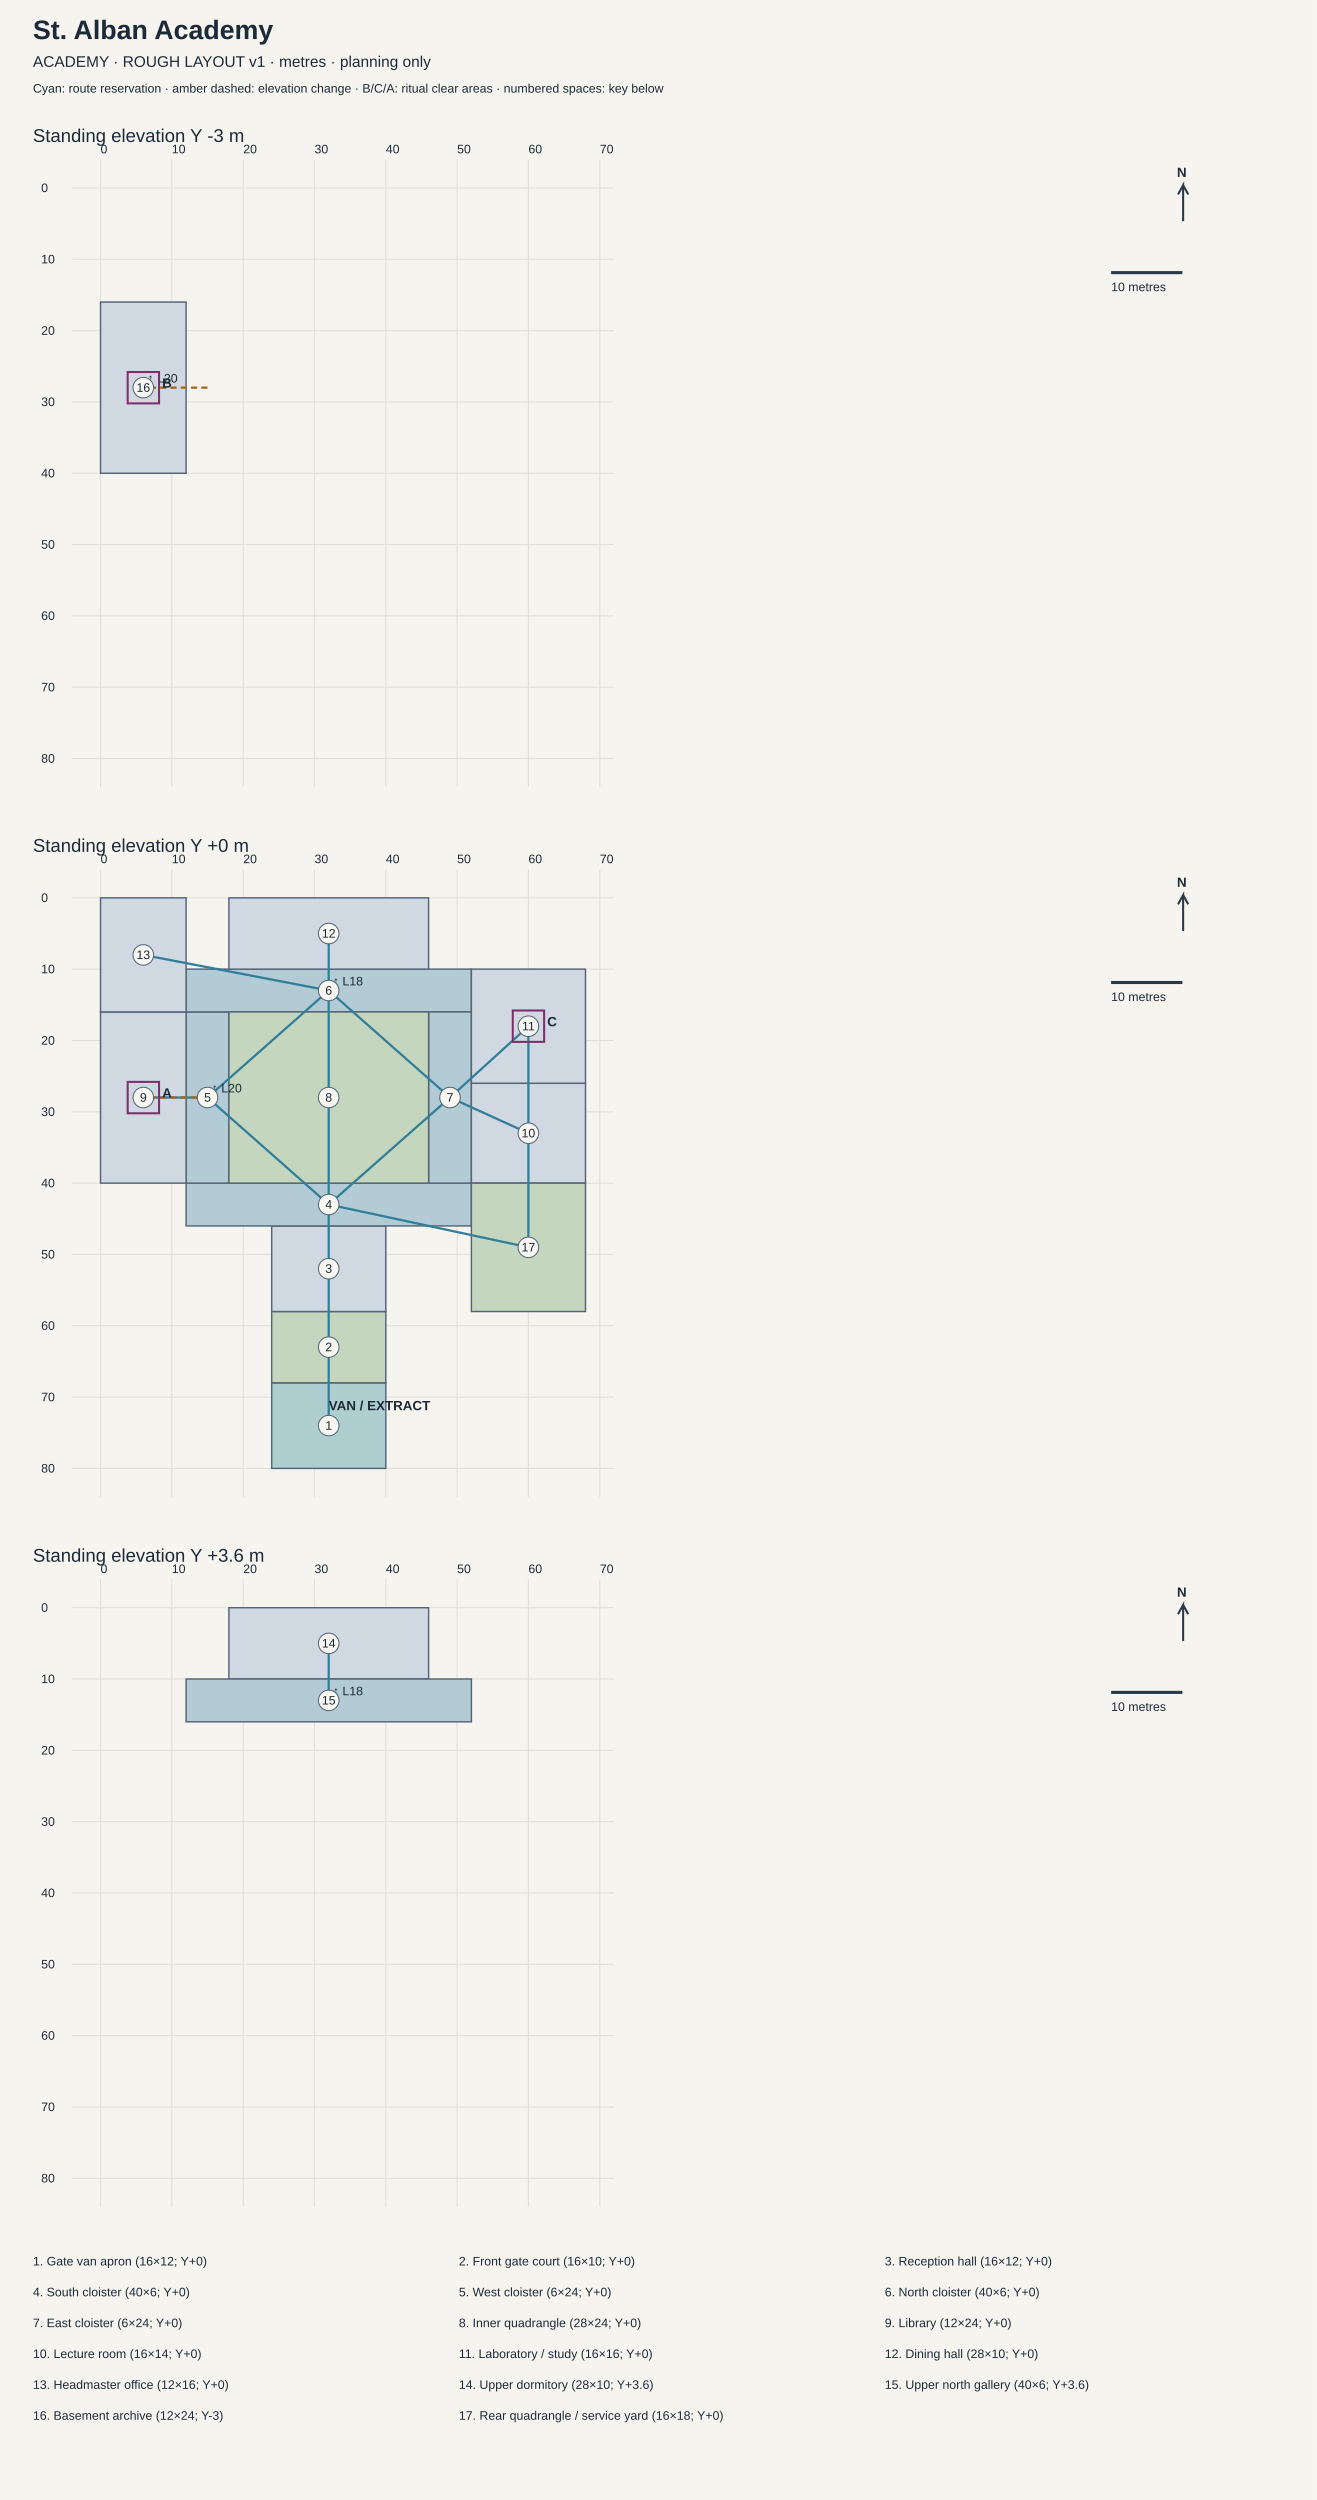
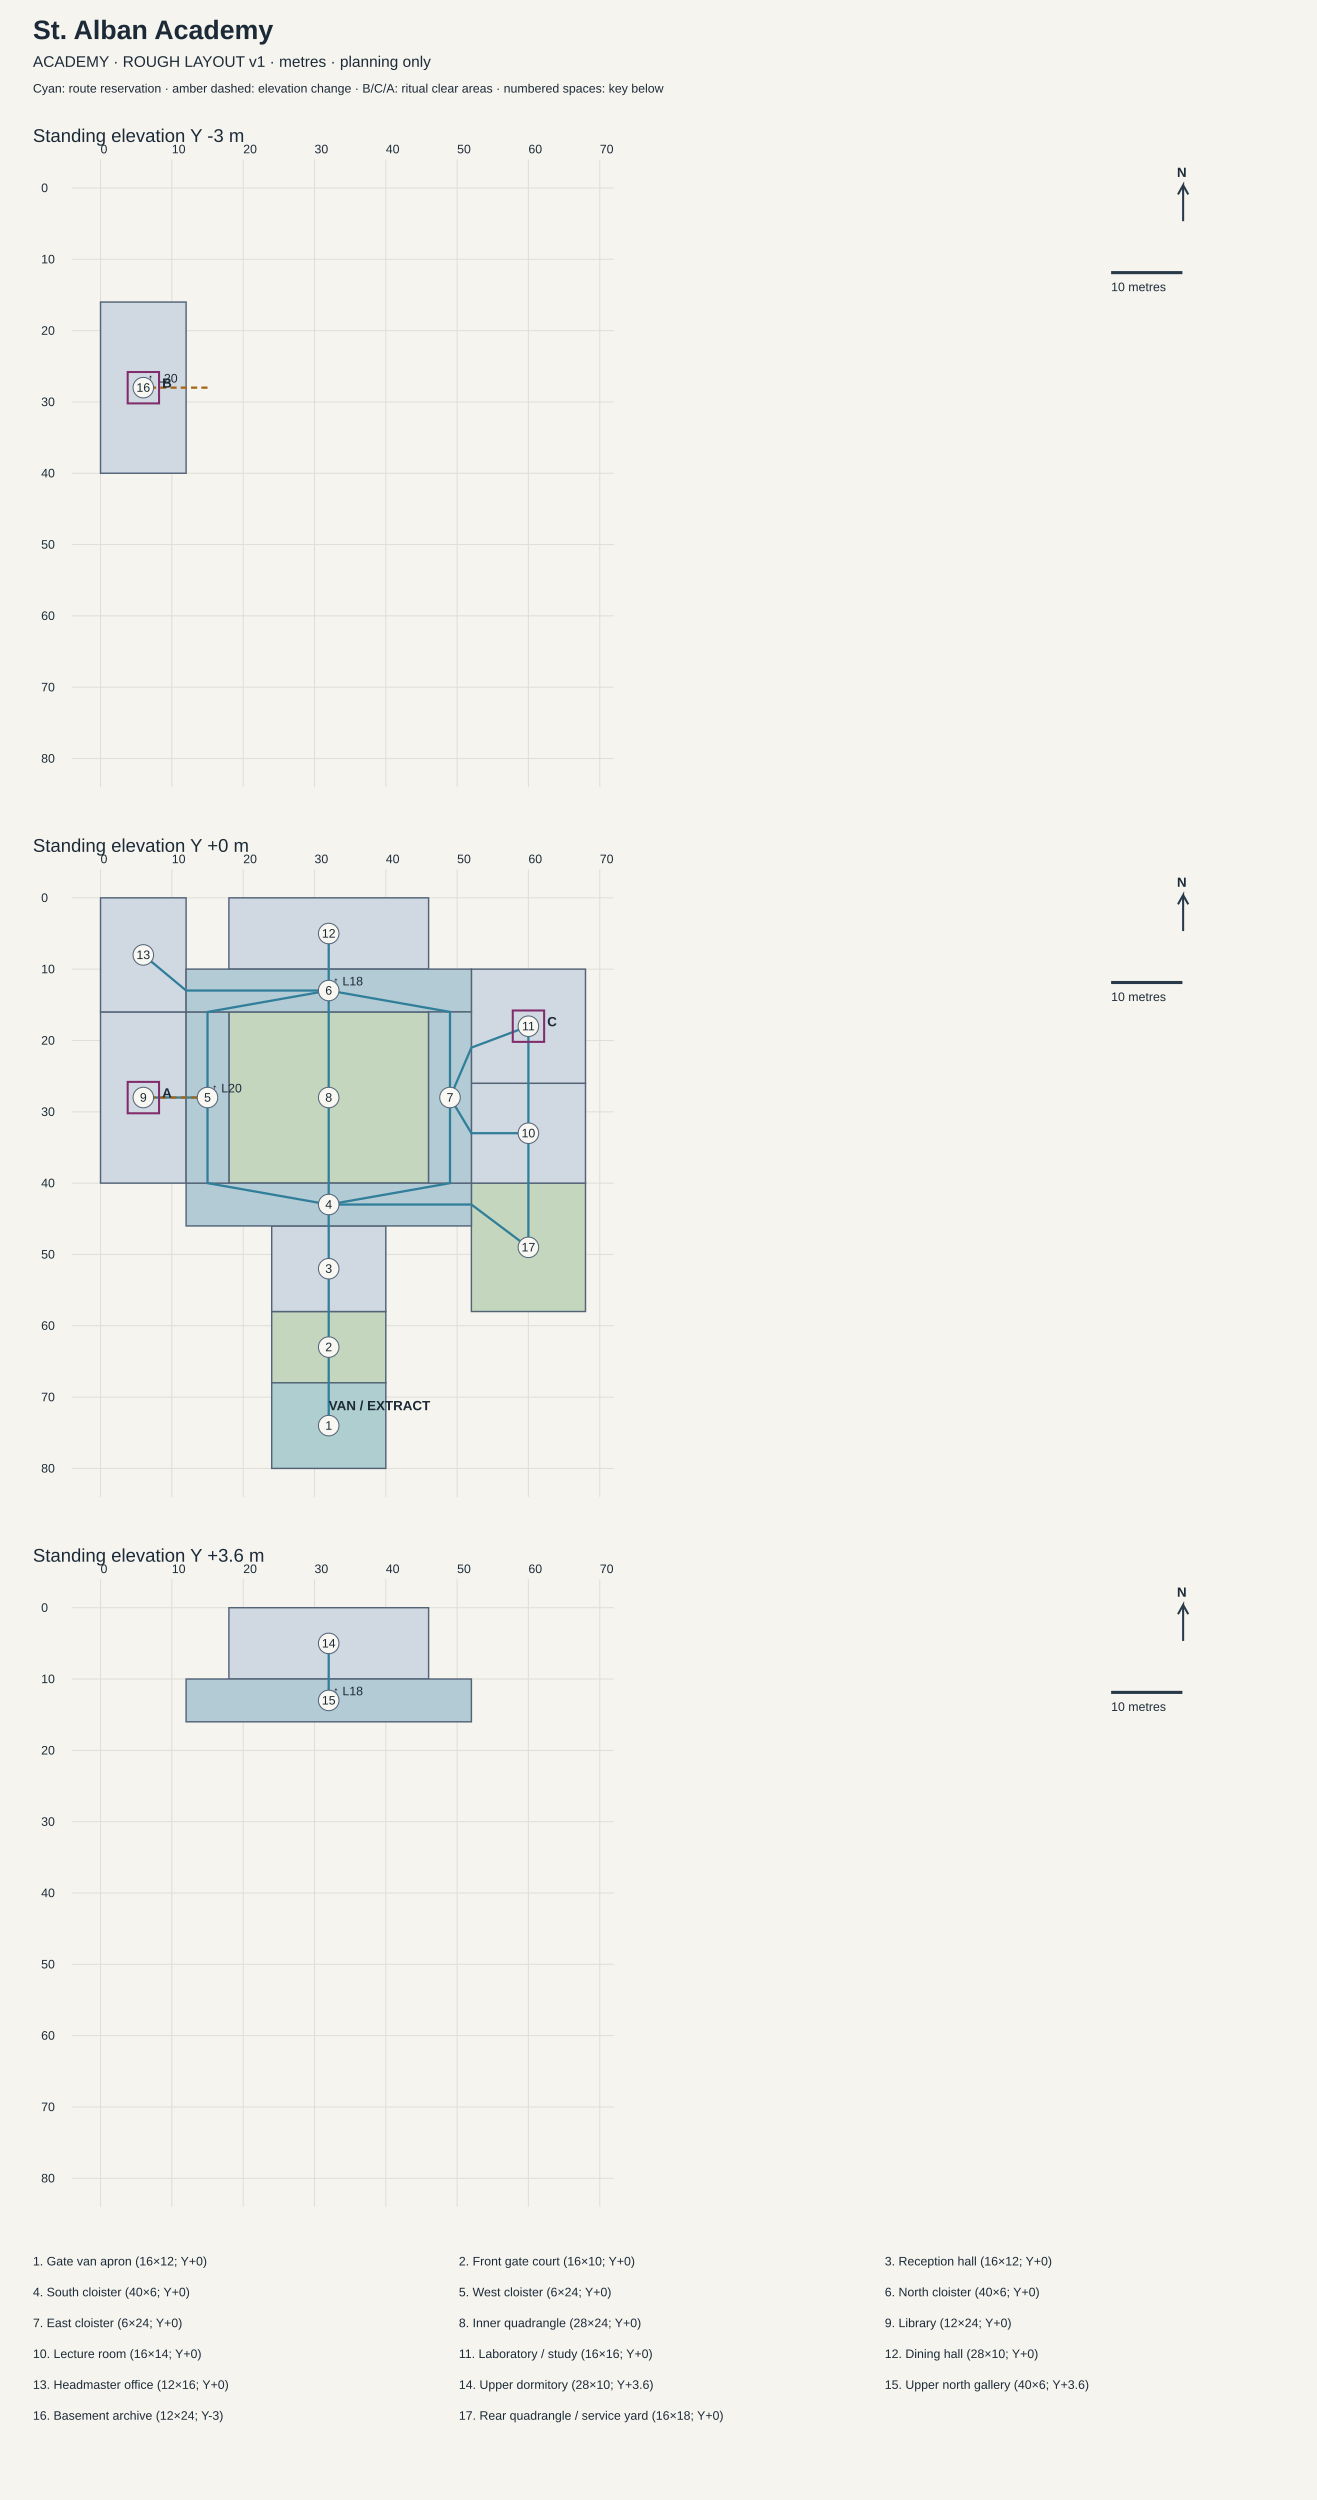
<svg xmlns="http://www.w3.org/2000/svg" width="1280" height="2430" viewBox="0 0 1280 2430">
  <style>text{font-family:Arial,sans-serif;fill:#1c2a37}.small{font-size:12px}.label{font-size:13px;font-weight:bold}.title{font-size:26px;font-weight:bold}</style>
  <rect width="100%" height="100%" fill="#f5f4ef" />
  <text x="32" y="38" class="title">St. Alban Academy</text>
  <text x="32" y="65" font-size="15">ACADEMY · ROUGH LAYOUT v1 · metres · planning only</text>
  <text x="32" y="90" class="small">Cyan: route reservation · amber dashed: elevation change · B/C/A: ritual clear areas · numbered spaces: key below</text>
  <text x="32" y="138.0" font-size="18">Standing elevation Y -3 m</text>
  <path d="M97.7,155.0 v610.0" stroke="#dfdfd8" />
  <text x="97.7" y="149.0" class="small">0</text>
  <path d="M167.0,155.0 v610.0" stroke="#dfdfd8" />
  <text x="167.0" y="149.0" class="small">10</text>
  <path d="M236.4,155.0 v610.0" stroke="#dfdfd8" />
  <text x="236.4" y="149.0" class="small">20</text>
  <path d="M305.7,155.0 v610.0" stroke="#dfdfd8" />
  <text x="305.7" y="149.0" class="small">30</text>
  <path d="M375.0,155.0 v610.0" stroke="#dfdfd8" />
  <text x="375.0" y="149.0" class="small">40</text>
  <path d="M444.3,155.0 v610.0" stroke="#dfdfd8" />
  <text x="444.3" y="149.0" class="small">50</text>
  <path d="M513.6,155.0 v610.0" stroke="#dfdfd8" />
  <text x="513.6" y="149.0" class="small">60</text>
  <path d="M583.0,155.0 v610.0" stroke="#dfdfd8" />
  <text x="583.0" y="149.0" class="small">70</text>
  <path d="M70.0,182.7 h526.8" stroke="#dfdfd8" />
  <text x="40.0" y="186.7" class="small">0</text>
  <path d="M70.0,252.0 h526.8" stroke="#dfdfd8" />
  <text x="40.0" y="256.0" class="small">10</text>
  <path d="M70.0,321.4 h526.8" stroke="#dfdfd8" />
  <text x="40.0" y="325.4" class="small">20</text>
  <path d="M70.0,390.7 h526.8" stroke="#dfdfd8" />
  <text x="40.0" y="394.7" class="small">30</text>
  <path d="M70.0,460.0 h526.8" stroke="#dfdfd8" />
  <text x="40.0" y="464.0" class="small">40</text>
  <path d="M70.0,529.3 h526.8" stroke="#dfdfd8" />
  <text x="40.0" y="533.3" class="small">50</text>
  <path d="M70.0,598.6 h526.8" stroke="#dfdfd8" />
  <text x="40.0" y="602.6" class="small">60</text>
  <path d="M70.0,668.0 h526.8" stroke="#dfdfd8" />
  <text x="40.0" y="672.0" class="small">70</text>
  <path d="M70.0,737.3 h526.8" stroke="#dfdfd8" />
  <text x="40.0" y="741.3" class="small">80</text>
  <rect x="97.7" y="293.6" width="83.2" height="166.4" fill="#d0d8e2" stroke="#536477" stroke-width="1.4" />
  <path d="M201.7,376.8 L139.3,376.8" fill="none" stroke="#a86516" stroke-width="2.2" stroke-dasharray="6 4" />
  <text x="143.3" y="371.8" class="small">↕ L20</text>
  <circle cx="139.3" cy="376.8" r="10" fill="#f8f7f1" stroke="#536477" />
  <text x="139.3" y="380.8" text-anchor="middle" class="small">16</text>
  <rect x="124.1" y="361.6" width="30.5" height="30.5" fill="none" stroke="#812c6b" stroke-width="2" />
  <text x="157.6" y="376.8" class="label">B</text>
  <path d="M1150,215.0 v-35 l-5,9 m5,-9 l5,9" fill="none" stroke="#283949" stroke-width="2" />
  <text x="1144" y="172.0" class="label">N</text>
  <path d="M1080,265.0 h69.3" stroke="#283949" stroke-width="3" />
  <text x="1080" y="283.0" class="small">10 metres</text>
  <text x="32" y="828.0" font-size="18">Standing elevation Y +0 m</text>
  <path d="M97.7,845.0 v610.0" stroke="#dfdfd8" />
  <text x="97.7" y="839.0" class="small">0</text>
  <path d="M167.0,845.0 v610.0" stroke="#dfdfd8" />
  <text x="167.0" y="839.0" class="small">10</text>
  <path d="M236.4,845.0 v610.0" stroke="#dfdfd8" />
  <text x="236.4" y="839.0" class="small">20</text>
  <path d="M305.7,845.0 v610.0" stroke="#dfdfd8" />
  <text x="305.7" y="839.0" class="small">30</text>
  <path d="M375.0,845.0 v610.0" stroke="#dfdfd8" />
  <text x="375.0" y="839.0" class="small">40</text>
  <path d="M444.3,845.0 v610.0" stroke="#dfdfd8" />
  <text x="444.3" y="839.0" class="small">50</text>
  <path d="M513.6,845.0 v610.0" stroke="#dfdfd8" />
  <text x="513.6" y="839.0" class="small">60</text>
  <path d="M583.0,845.0 v610.0" stroke="#dfdfd8" />
  <text x="583.0" y="839.0" class="small">70</text>
  <path d="M70.0,872.7 h526.8" stroke="#dfdfd8" />
  <text x="40.0" y="876.7" class="small">0</text>
  <path d="M70.0,942.0 h526.8" stroke="#dfdfd8" />
  <text x="40.0" y="946.0" class="small">10</text>
  <path d="M70.0,1011.4 h526.8" stroke="#dfdfd8" />
  <text x="40.0" y="1015.4" class="small">20</text>
  <path d="M70.0,1080.7 h526.8" stroke="#dfdfd8" />
  <text x="40.0" y="1084.7" class="small">30</text>
  <path d="M70.0,1150.0 h526.8" stroke="#dfdfd8" />
  <text x="40.0" y="1154.0" class="small">40</text>
  <path d="M70.0,1219.3 h526.8" stroke="#dfdfd8" />
  <text x="40.0" y="1223.3" class="small">50</text>
  <path d="M70.0,1288.6 h526.8" stroke="#dfdfd8" />
  <text x="40.0" y="1292.6" class="small">60</text>
  <path d="M70.0,1358.0 h526.8" stroke="#dfdfd8" />
  <text x="40.0" y="1362.0" class="small">70</text>
  <path d="M70.0,1427.3 h526.8" stroke="#dfdfd8" />
  <text x="40.0" y="1431.3" class="small">80</text>
+   <rect x="264.1" y="1274.8" width="110.9" height="69.3" fill="#c5d6be" stroke="#536477" stroke-width="1.4" />
+   <rect x="222.5" y="983.6" width="194.1" height="166.4" fill="#c5d6be" stroke="#536477" stroke-width="1.4" />
+   <rect x="458.2" y="1150.0" width="110.9" height="124.8" fill="#c5d6be" stroke="#536477" stroke-width="1.4" />
  <rect x="264.1" y="1344.1" width="110.9" height="83.2" fill="#afcecf" stroke="#536477" stroke-width="1.4" />
-   <rect x="264.1" y="1274.8" width="110.9" height="69.3" fill="#c5d6be" stroke="#536477" stroke-width="1.4" />
  <rect x="264.1" y="1191.6" width="110.9" height="83.2" fill="#d0d8e2" stroke="#536477" stroke-width="1.4" />
-   <rect x="180.9" y="1150.0" width="277.3" height="41.6" fill="#b2cbd4" stroke="#536477" stroke-width="1.4" />
-   <rect x="180.9" y="983.6" width="41.6" height="166.4" fill="#b2cbd4" stroke="#536477" stroke-width="1.4" />
-   <rect x="180.9" y="942.0" width="277.3" height="41.6" fill="#b2cbd4" stroke="#536477" stroke-width="1.4" />
-   <rect x="416.6" y="983.6" width="41.6" height="166.4" fill="#b2cbd4" stroke="#536477" stroke-width="1.4" />
-   <rect x="222.5" y="983.6" width="194.1" height="166.4" fill="#c5d6be" stroke="#536477" stroke-width="1.4" />
  <rect x="97.7" y="983.6" width="83.2" height="166.4" fill="#d0d8e2" stroke="#536477" stroke-width="1.4" />
  <rect x="458.2" y="1053.0" width="110.9" height="97.0" fill="#d0d8e2" stroke="#536477" stroke-width="1.4" />
  <rect x="458.2" y="942.0" width="110.9" height="110.9" fill="#d0d8e2" stroke="#536477" stroke-width="1.4" />
  <rect x="222.5" y="872.7" width="194.1" height="69.3" fill="#d0d8e2" stroke="#536477" stroke-width="1.4" />
  <rect x="97.7" y="872.7" width="83.2" height="110.9" fill="#d0d8e2" stroke="#536477" stroke-width="1.4" />
-   <rect x="458.2" y="1150.0" width="110.9" height="124.8" fill="#c5d6be" stroke="#536477" stroke-width="1.4" />
-   <path d="M319.5,1385.7 L319.5,1309.4" fill="none" stroke="#307e99" stroke-width="2.2" />
-   <path d="M319.5,1309.4 L319.5,1233.2" fill="none" stroke="#307e99" stroke-width="2.2" />
-   <path d="M319.5,1233.2 L319.5,1170.8" fill="none" stroke="#307e99" stroke-width="2.2" />
-   <path d="M319.5,1170.8 L201.7,1066.8" fill="none" stroke="#307e99" stroke-width="2.2" />
-   <path d="M201.7,1066.8 L319.5,962.8" fill="none" stroke="#307e99" stroke-width="2.2" />
-   <path d="M319.5,962.8 L437.4,1066.8" fill="none" stroke="#307e99" stroke-width="2.2" />
-   <path d="M437.4,1066.8 L319.5,1170.8" fill="none" stroke="#307e99" stroke-width="2.2" />
-   <path d="M319.5,1170.8 L319.5,1066.8" fill="none" stroke="#307e99" stroke-width="2.2" />
-   <path d="M319.5,1066.8 L319.5,962.8" fill="none" stroke="#307e99" stroke-width="2.2" />
-   <path d="M201.7,1066.8 L139.3,1066.8" fill="none" stroke="#307e99" stroke-width="2.2" />
-   <path d="M319.5,962.8 L319.5,907.4" fill="none" stroke="#307e99" stroke-width="2.2" />
-   <path d="M319.5,962.8 L139.3,928.2" fill="none" stroke="#307e99" stroke-width="2.2" />
-   <path d="M437.4,1066.8 L513.6,1101.5" fill="none" stroke="#307e99" stroke-width="2.2" />
-   <path d="M513.6,1101.5 L513.6,997.5" fill="none" stroke="#307e99" stroke-width="2.2" />
-   <path d="M513.6,997.5 L437.4,1066.8" fill="none" stroke="#307e99" stroke-width="2.2" />
-   <path d="M319.5,1170.8 L513.6,1212.4" fill="none" stroke="#307e99" stroke-width="2.2" />
-   <path d="M513.6,1212.4 L513.6,1101.5" fill="none" stroke="#307e99" stroke-width="2.2" />
+   <rect x="180.9" y="1150.0" width="277.3" height="41.6" fill="#b2cbd4" stroke="#536477" stroke-width="1.4" />
+   <rect x="180.9" y="983.6" width="41.6" height="166.4" fill="#b2cbd4" stroke="#536477" stroke-width="1.4" />
+   <rect x="180.9" y="942.0" width="277.3" height="41.6" fill="#b2cbd4" stroke="#536477" stroke-width="1.4" />
+   <rect x="416.6" y="983.6" width="41.6" height="166.4" fill="#b2cbd4" stroke="#536477" stroke-width="1.4" />
+   <path d="M319.5,1385.7 L319.5,1344.1 L319.5,1309.4" fill="none" stroke="#307e99" stroke-width="2.2" />
+   <path d="M319.5,1309.4 L319.5,1274.8 L319.5,1233.2" fill="none" stroke="#307e99" stroke-width="2.2" />
+   <path d="M319.5,1233.2 L319.5,1191.6 L319.5,1170.8" fill="none" stroke="#307e99" stroke-width="2.2" />
+   <path d="M319.5,1170.8 L201.7,1150.0 L201.7,1066.8" fill="none" stroke="#307e99" stroke-width="2.2" />
+   <path d="M201.7,1066.8 L201.7,983.6 L319.5,962.8" fill="none" stroke="#307e99" stroke-width="2.2" />
+   <path d="M319.5,962.8 L437.4,983.6 L437.4,1066.8" fill="none" stroke="#307e99" stroke-width="2.2" />
+   <path d="M437.4,1066.8 L437.4,1150.0 L319.5,1170.8" fill="none" stroke="#307e99" stroke-width="2.2" />
+   <path d="M319.5,1170.8 L319.5,1150.0 L319.5,1066.8" fill="none" stroke="#307e99" stroke-width="2.2" />
+   <path d="M319.5,1066.8 L319.5,983.6 L319.5,962.8" fill="none" stroke="#307e99" stroke-width="2.2" />
+   <path d="M201.7,1066.8 L180.9,1066.8 L139.3,1066.8" fill="none" stroke="#307e99" stroke-width="2.2" />
+   <path d="M319.5,962.8 L319.5,942.0 L319.5,907.4" fill="none" stroke="#307e99" stroke-width="2.2" />
+   <path d="M319.5,962.8 L180.9,962.8 L139.3,928.2" fill="none" stroke="#307e99" stroke-width="2.2" />
+   <path d="M437.4,1066.8 L458.2,1101.5 L513.6,1101.5" fill="none" stroke="#307e99" stroke-width="2.2" />
+   <path d="M513.6,1101.5 L513.6,1053.0 L513.6,997.5" fill="none" stroke="#307e99" stroke-width="2.2" />
+   <path d="M513.6,997.5 L458.2,1018.3 L437.4,1066.8" fill="none" stroke="#307e99" stroke-width="2.2" />
+   <path d="M319.5,1170.8 L458.2,1170.8 L513.6,1212.4" fill="none" stroke="#307e99" stroke-width="2.2" />
+   <path d="M513.6,1212.4 L513.6,1150.0 L513.6,1101.5" fill="none" stroke="#307e99" stroke-width="2.2" />
  <path d="M319.5,962.8 L319.5,962.8" fill="none" stroke="#a86516" stroke-width="2.2" stroke-dasharray="6 4" />
  <text x="323.5" y="957.8" class="small">↕ L18</text>
  <path d="M201.7,1066.8 L139.3,1066.8" fill="none" stroke="#a86516" stroke-width="2.2" stroke-dasharray="6 4" />
  <text x="205.7" y="1061.8" class="small">↕ L20</text>
  <circle cx="319.5" cy="1385.7" r="10" fill="#f8f7f1" stroke="#536477" />
  <text x="319.5" y="1389.7" text-anchor="middle" class="small">1</text>
  <circle cx="319.5" cy="1309.4" r="10" fill="#f8f7f1" stroke="#536477" />
  <text x="319.5" y="1313.4" text-anchor="middle" class="small">2</text>
  <circle cx="319.5" cy="1233.2" r="10" fill="#f8f7f1" stroke="#536477" />
  <text x="319.5" y="1237.2" text-anchor="middle" class="small">3</text>
  <circle cx="319.5" cy="1170.8" r="10" fill="#f8f7f1" stroke="#536477" />
  <text x="319.5" y="1174.8" text-anchor="middle" class="small">4</text>
  <circle cx="201.7" cy="1066.8" r="10" fill="#f8f7f1" stroke="#536477" />
  <text x="201.7" y="1070.8" text-anchor="middle" class="small">5</text>
  <circle cx="319.5" cy="962.8" r="10" fill="#f8f7f1" stroke="#536477" />
  <text x="319.5" y="966.8" text-anchor="middle" class="small">6</text>
  <circle cx="437.4" cy="1066.8" r="10" fill="#f8f7f1" stroke="#536477" />
  <text x="437.4" y="1070.8" text-anchor="middle" class="small">7</text>
  <circle cx="319.5" cy="1066.8" r="10" fill="#f8f7f1" stroke="#536477" />
  <text x="319.5" y="1070.8" text-anchor="middle" class="small">8</text>
  <circle cx="139.3" cy="1066.8" r="10" fill="#f8f7f1" stroke="#536477" />
  <text x="139.3" y="1070.8" text-anchor="middle" class="small">9</text>
  <circle cx="513.6" cy="1101.5" r="10" fill="#f8f7f1" stroke="#536477" />
  <text x="513.6" y="1105.5" text-anchor="middle" class="small">10</text>
  <circle cx="513.6" cy="997.5" r="10" fill="#f8f7f1" stroke="#536477" />
  <text x="513.6" y="1001.5" text-anchor="middle" class="small">11</text>
  <circle cx="319.5" cy="907.4" r="10" fill="#f8f7f1" stroke="#536477" />
  <text x="319.5" y="911.4" text-anchor="middle" class="small">12</text>
  <circle cx="139.3" cy="928.2" r="10" fill="#f8f7f1" stroke="#536477" />
  <text x="139.3" y="932.2" text-anchor="middle" class="small">13</text>
  <circle cx="513.6" cy="1212.4" r="10" fill="#f8f7f1" stroke="#536477" />
  <text x="513.6" y="1216.4" text-anchor="middle" class="small">17</text>
  <rect x="498.4" y="982.2" width="30.5" height="30.5" fill="none" stroke="#812c6b" stroke-width="2" />
  <text x="531.9" y="997.5" class="label">C</text>
  <rect x="124.1" y="1051.6" width="30.5" height="30.5" fill="none" stroke="#812c6b" stroke-width="2" />
  <text x="157.6" y="1066.8" class="label">A</text>
  <text x="319.5" y="1370.7" class="label">VAN / EXTRACT</text>
  <path d="M1150,905.0 v-35 l-5,9 m5,-9 l5,9" fill="none" stroke="#283949" stroke-width="2" />
  <text x="1144" y="862.0" class="label">N</text>
  <path d="M1080,955.0 h69.3" stroke="#283949" stroke-width="3" />
  <text x="1080" y="973.0" class="small">10 metres</text>
  <text x="32" y="1518.0" font-size="18">Standing elevation Y +3.6 m</text>
  <path d="M97.7,1535.0 v610.0" stroke="#dfdfd8" />
  <text x="97.7" y="1529.0" class="small">0</text>
  <path d="M167.0,1535.0 v610.0" stroke="#dfdfd8" />
  <text x="167.0" y="1529.0" class="small">10</text>
  <path d="M236.4,1535.0 v610.0" stroke="#dfdfd8" />
  <text x="236.4" y="1529.0" class="small">20</text>
  <path d="M305.7,1535.0 v610.0" stroke="#dfdfd8" />
  <text x="305.7" y="1529.0" class="small">30</text>
  <path d="M375.0,1535.0 v610.0" stroke="#dfdfd8" />
  <text x="375.0" y="1529.0" class="small">40</text>
  <path d="M444.3,1535.0 v610.0" stroke="#dfdfd8" />
  <text x="444.3" y="1529.0" class="small">50</text>
  <path d="M513.6,1535.0 v610.0" stroke="#dfdfd8" />
  <text x="513.6" y="1529.0" class="small">60</text>
  <path d="M583.0,1535.0 v610.0" stroke="#dfdfd8" />
  <text x="583.0" y="1529.0" class="small">70</text>
  <path d="M70.0,1562.7 h526.8" stroke="#dfdfd8" />
  <text x="40.0" y="1566.7" class="small">0</text>
  <path d="M70.0,1632.0 h526.8" stroke="#dfdfd8" />
  <text x="40.0" y="1636.0" class="small">10</text>
  <path d="M70.0,1701.4 h526.8" stroke="#dfdfd8" />
  <text x="40.0" y="1705.4" class="small">20</text>
  <path d="M70.0,1770.7 h526.8" stroke="#dfdfd8" />
  <text x="40.0" y="1774.7" class="small">30</text>
  <path d="M70.0,1840.0 h526.8" stroke="#dfdfd8" />
  <text x="40.0" y="1844.0" class="small">40</text>
  <path d="M70.0,1909.3 h526.8" stroke="#dfdfd8" />
  <text x="40.0" y="1913.3" class="small">50</text>
  <path d="M70.0,1978.6 h526.8" stroke="#dfdfd8" />
  <text x="40.0" y="1982.6" class="small">60</text>
  <path d="M70.0,2048.0 h526.8" stroke="#dfdfd8" />
  <text x="40.0" y="2052.0" class="small">70</text>
  <path d="M70.0,2117.3 h526.8" stroke="#dfdfd8" />
  <text x="40.0" y="2121.3" class="small">80</text>
  <rect x="222.5" y="1562.7" width="194.1" height="69.3" fill="#d0d8e2" stroke="#536477" stroke-width="1.4" />
  <rect x="180.9" y="1632.0" width="277.3" height="41.6" fill="#b2cbd4" stroke="#536477" stroke-width="1.4" />
  <path d="M319.5,1652.8 L319.5,1652.8" fill="none" stroke="#a86516" stroke-width="2.2" stroke-dasharray="6 4" />
  <text x="323.5" y="1647.8" class="small">↕ L18</text>
-   <path d="M319.5,1652.8 L319.5,1597.4" fill="none" stroke="#307e99" stroke-width="2.2" />
+   <path d="M319.5,1652.8 L319.5,1632.0 L319.5,1597.4" fill="none" stroke="#307e99" stroke-width="2.2" />
  <circle cx="319.5" cy="1597.4" r="10" fill="#f8f7f1" stroke="#536477" />
  <text x="319.5" y="1601.4" text-anchor="middle" class="small">14</text>
  <circle cx="319.5" cy="1652.8" r="10" fill="#f8f7f1" stroke="#536477" />
  <text x="319.5" y="1656.8" text-anchor="middle" class="small">15</text>
  <path d="M1150,1595.0 v-35 l-5,9 m5,-9 l5,9" fill="none" stroke="#283949" stroke-width="2" />
  <text x="1144" y="1552.0" class="label">N</text>
  <path d="M1080,1645.0 h69.3" stroke="#283949" stroke-width="3" />
  <text x="1080" y="1663.0" class="small">10 metres</text>
  <text x="32" y="2202.0" class="small">1. Gate van apron (16×12; Y+0)</text>
  <text x="446" y="2202.0" class="small">2. Front gate court (16×10; Y+0)</text>
  <text x="860" y="2202.0" class="small">3. Reception hall (16×12; Y+0)</text>
  <text x="32" y="2232.0" class="small">4. South cloister (40×6; Y+0)</text>
  <text x="446" y="2232.0" class="small">5. West cloister (6×24; Y+0)</text>
  <text x="860" y="2232.0" class="small">6. North cloister (40×6; Y+0)</text>
  <text x="32" y="2262.0" class="small">7. East cloister (6×24; Y+0)</text>
  <text x="446" y="2262.0" class="small">8. Inner quadrangle (28×24; Y+0)</text>
  <text x="860" y="2262.0" class="small">9. Library (12×24; Y+0)</text>
  <text x="32" y="2292.0" class="small">10. Lecture room (16×14; Y+0)</text>
  <text x="446" y="2292.0" class="small">11. Laboratory / study (16×16; Y+0)</text>
  <text x="860" y="2292.0" class="small">12. Dining hall (28×10; Y+0)</text>
  <text x="32" y="2322.0" class="small">13. Headmaster office (12×16; Y+0)</text>
  <text x="446" y="2322.0" class="small">14. Upper dormitory (28×10; Y+3.6)</text>
  <text x="860" y="2322.0" class="small">15. Upper north gallery (40×6; Y+3.6)</text>
  <text x="32" y="2352.0" class="small">16. Basement archive (12×24; Y-3)</text>
  <text x="446" y="2352.0" class="small">17. Rear quadrangle / service yard (16×18; Y+0)</text>
</svg>
